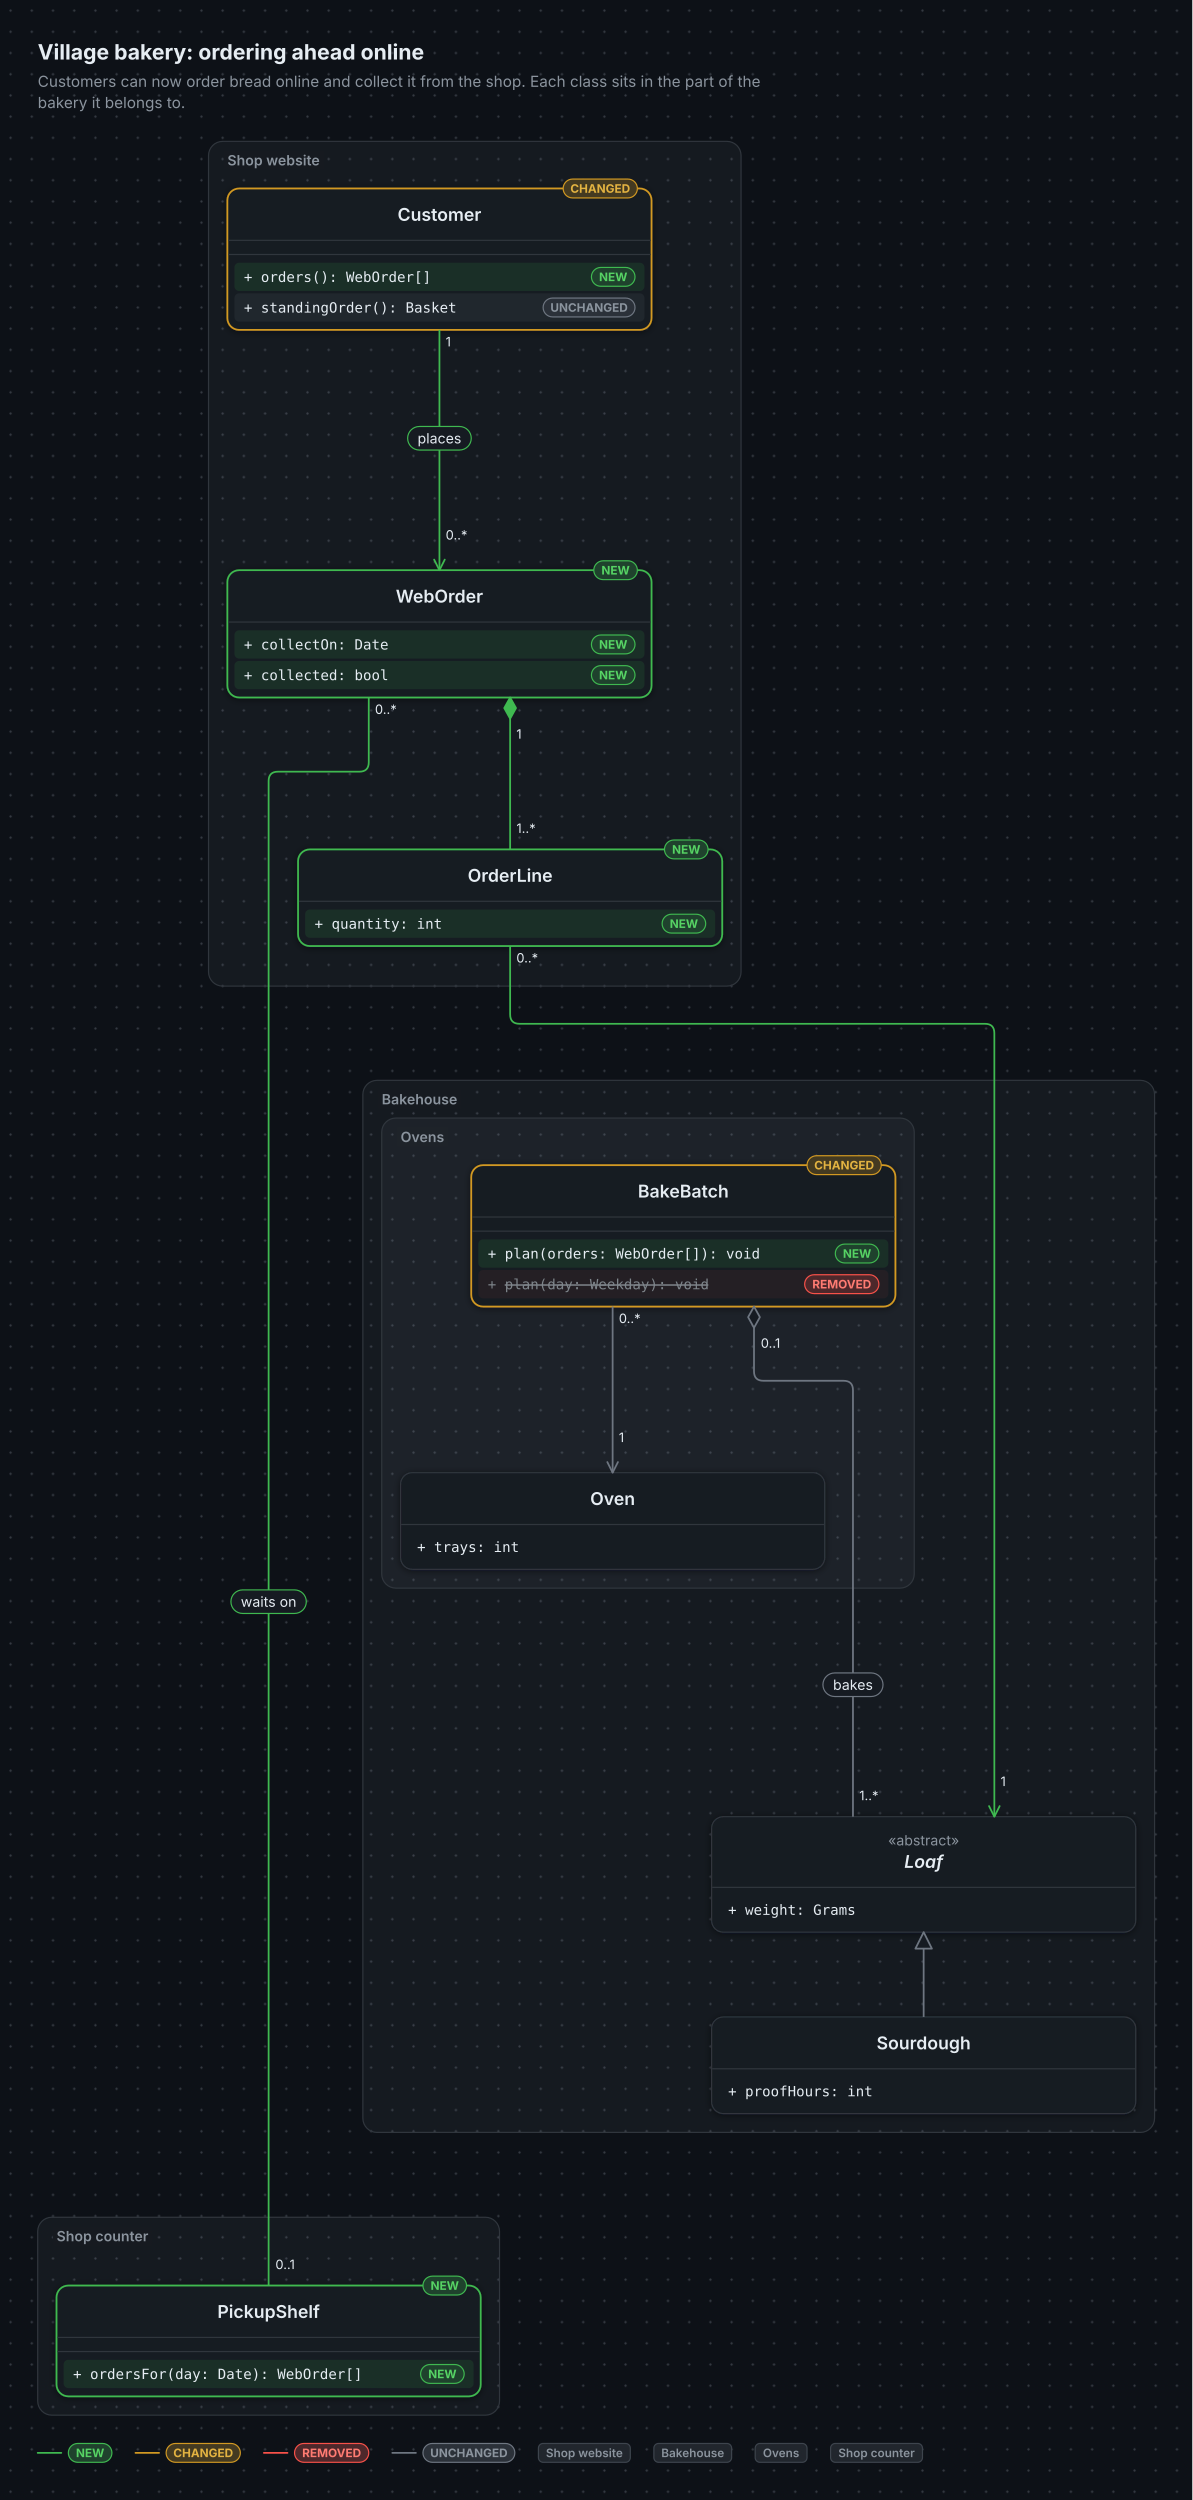
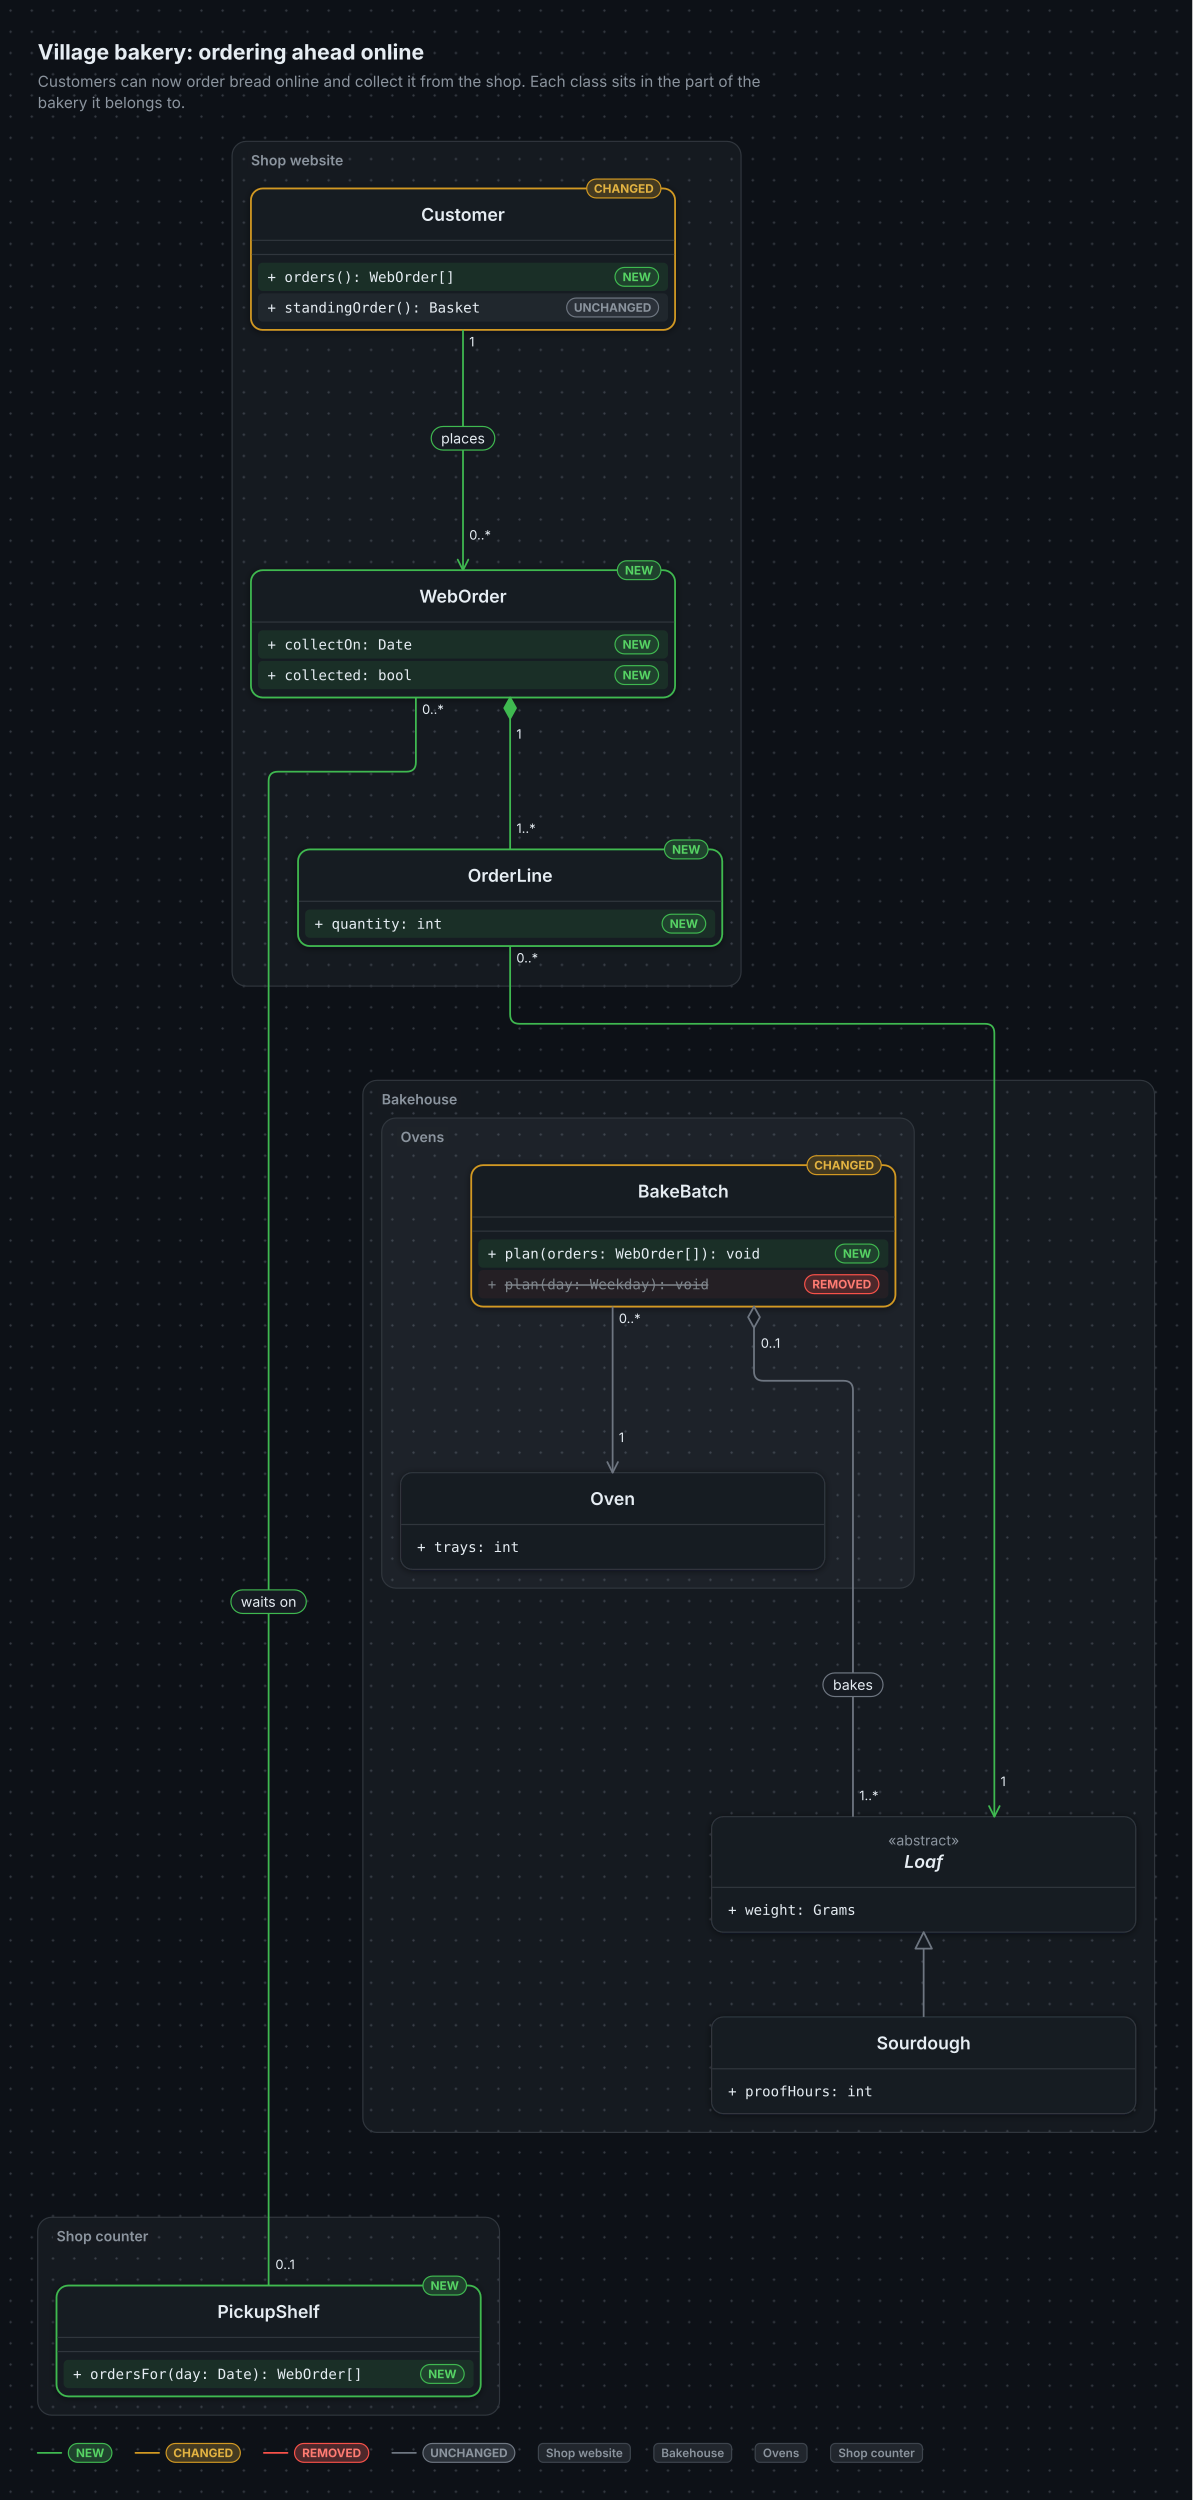
<svg xmlns="http://www.w3.org/2000/svg" width="1012" height="2122" viewBox="0 0 1012 2122">
  <defs>
    <pattern id="structa-grid-dark" width="18" height="18" patternUnits="userSpaceOnUse">
      <circle cx="9" cy="9" r="1" fill="#6e7681" fill-opacity="0.4" />
    </pattern>
    <filter id="structa-shadow-dark" x="-20%" y="-30%" width="140%" height="170%">
      <feDropShadow dx="0" dy="1" stdDeviation="3" flood-color="#010409" flood-opacity="0.5" />
    </filter>
  </defs>
  <rect width="1012" height="2122" fill="#0d1117" />
  <rect width="1012" height="2122" fill="url(#structa-grid-dark)" />
  <g class="title">
    <text x="32" y="50.55" font-family="Structa Inter, Inter, sans-serif" font-size="18" font-weight="700" fill="#e6edf3">Village bakery: ordering ahead online</text>
  </g>
  <g class="description">
    <text x="32" y="73.73" font-family="Structa Inter, Inter, sans-serif" font-size="13" font-weight="400" fill="#8b949e">Customers can now order bread online and collect it from the shop. Each class sits in the part of the</text>
    <text x="32" y="91.73" font-family="Structa Inter, Inter, sans-serif" font-size="13" font-weight="400" fill="#8b949e">bakery it belongs to.</text>
  </g>
  <g class="area" data-area="shop">
-     <rect class="area-box" x="177" y="120" width="452" height="717" rx="12" fill="#8b949e" fill-opacity="0.07" stroke="#30363d" stroke-width="1" />
+     <rect class="area-box" x="197" y="120" width="432" height="717" rx="12" fill="#8b949e" fill-opacity="0.07" stroke="#30363d" stroke-width="1" />
  </g>
  <g class="area" data-area="bakehouse">
    <rect class="area-box" x="308" y="917" width="672" height="893" rx="12" fill="#8b949e" fill-opacity="0.07" stroke="#30363d" stroke-width="1" />
  </g>
  <g class="area" data-area="ovens" data-parent="bakehouse">
    <rect class="area-box" x="324" y="949" width="452" height="399" rx="12" fill="#8b949e" fill-opacity="0.07" stroke="#30363d" stroke-width="1" />
  </g>
  <g class="area" data-area="counter">
    <rect class="area-box" x="32" y="1882" width="392" height="168" rx="12" fill="#8b949e" fill-opacity="0.07" stroke="#30363d" stroke-width="1" />
  </g>
  <g class="card" data-id="customer" data-kind="class" data-status="changed" data-area="shop">
-     <rect class="outline" x="193" y="160" width="360" height="120" rx="10" fill="#161b22" stroke="#d29922" stroke-width="1.5" filter="url(#structa-shadow-dark)" />
-     <line class="divider" x1="193.75" y1="204" x2="552.25" y2="204" stroke="#30363d" stroke-width="1" />
-     <line class="divider" x1="193.75" y1="216" x2="552.25" y2="216" stroke="#30363d" stroke-width="1" />
-     <text x="373" y="187.46" font-family="Structa Inter, Inter, sans-serif" font-size="15" font-weight="600" fill="#e6edf3" text-anchor="middle">Customer</text>
+     <rect class="outline" x="213" y="160" width="360" height="120" rx="10" fill="#161b22" stroke="#d29922" stroke-width="1.5" filter="url(#structa-shadow-dark)" />
+     <line class="divider" x1="213.75" y1="204" x2="572.25" y2="204" stroke="#30363d" stroke-width="1" />
+     <line class="divider" x1="213.75" y1="216" x2="572.25" y2="216" stroke="#30363d" stroke-width="1" />
+     <text x="393" y="187.46" font-family="Structa Inter, Inter, sans-serif" font-size="15" font-weight="600" fill="#e6edf3" text-anchor="middle">Customer</text>
    <g class="row" data-id="methods[0]" data-kind="method" data-status="new">
-       <rect x="199" y="223" width="348" height="24" rx="4" fill="#3fb950" fill-opacity="0.12" />
-       <g class="symbol">
-         <text x="207" y="239.32" font-family="Structa JetBrains Mono, JetBrains Mono, monospace" font-size="12" font-weight="400" fill="#e6edf3">+</text>
-       </g>
-       <text x="221.4" y="239.32" font-family="Structa JetBrains Mono, JetBrains Mono, monospace" font-size="12" font-weight="400" fill="#e6edf3">orders(): WebOrder[]</text>
-       <g class="badge">
-         <rect x="502" y="227" width="37" height="16" rx="8" fill="#161b22" />
-         <rect x="502" y="227" width="37" height="16" rx="8" fill="#3fb950" fill-opacity="0.25" stroke="#3fb950" stroke-width="1" />
-         <text x="520.5" y="238.64" font-family="Structa Inter, Inter, sans-serif" font-size="10" font-weight="700" fill="#56d364" text-anchor="middle">NEW</text>
+       <rect x="219" y="223" width="348" height="24" rx="4" fill="#3fb950" fill-opacity="0.12" />
+       <g class="symbol">
+         <text x="227" y="239.32" font-family="Structa JetBrains Mono, JetBrains Mono, monospace" font-size="12" font-weight="400" fill="#e6edf3">+</text>
+       </g>
+       <text x="241.4" y="239.32" font-family="Structa JetBrains Mono, JetBrains Mono, monospace" font-size="12" font-weight="400" fill="#e6edf3">orders(): WebOrder[]</text>
+       <g class="badge">
+         <rect x="522" y="227" width="37" height="16" rx="8" fill="#161b22" />
+         <rect x="522" y="227" width="37" height="16" rx="8" fill="#3fb950" fill-opacity="0.25" stroke="#3fb950" stroke-width="1" />
+         <text x="540.5" y="238.64" font-family="Structa Inter, Inter, sans-serif" font-size="10" font-weight="700" fill="#56d364" text-anchor="middle">NEW</text>
      </g>
    </g>
    <g class="row" data-id="methods[1]" data-kind="method" data-status="unchanged">
-       <rect x="199" y="249" width="348" height="24" rx="4" fill="#6e7681" fill-opacity="0.12" />
-       <g class="symbol">
-         <text x="207" y="265.32" font-family="Structa JetBrains Mono, JetBrains Mono, monospace" font-size="12" font-weight="400" fill="#e6edf3">+</text>
-       </g>
-       <text x="221.4" y="265.32" font-family="Structa JetBrains Mono, JetBrains Mono, monospace" font-size="12" font-weight="400" fill="#e6edf3">standingOrder(): Basket</text>
-       <g class="badge">
-         <rect x="461" y="253" width="78" height="16" rx="8" fill="#161b22" />
-         <rect x="461" y="253" width="78" height="16" rx="8" fill="#6e7681" fill-opacity="0.25" stroke="#6e7681" stroke-width="1" />
-         <text x="500" y="264.64" font-family="Structa Inter, Inter, sans-serif" font-size="10" font-weight="700" fill="#8b949e" text-anchor="middle">UNCHANGED</text>
-       </g>
-     </g>
-     <g class="badge">
-       <rect x="478" y="152" width="63" height="16" rx="8" fill="#161b22" />
-       <rect x="478" y="152" width="63" height="16" rx="8" fill="#d29922" fill-opacity="0.25" stroke="#d29922" stroke-width="1" />
-       <text x="509.5" y="163.64" font-family="Structa Inter, Inter, sans-serif" font-size="10" font-weight="700" fill="#e3b341" text-anchor="middle">CHANGED</text>
+       <rect x="219" y="249" width="348" height="24" rx="4" fill="#6e7681" fill-opacity="0.12" />
+       <g class="symbol">
+         <text x="227" y="265.32" font-family="Structa JetBrains Mono, JetBrains Mono, monospace" font-size="12" font-weight="400" fill="#e6edf3">+</text>
+       </g>
+       <text x="241.4" y="265.32" font-family="Structa JetBrains Mono, JetBrains Mono, monospace" font-size="12" font-weight="400" fill="#e6edf3">standingOrder(): Basket</text>
+       <g class="badge">
+         <rect x="481" y="253" width="78" height="16" rx="8" fill="#161b22" />
+         <rect x="481" y="253" width="78" height="16" rx="8" fill="#6e7681" fill-opacity="0.25" stroke="#6e7681" stroke-width="1" />
+         <text x="520" y="264.64" font-family="Structa Inter, Inter, sans-serif" font-size="10" font-weight="700" fill="#8b949e" text-anchor="middle">UNCHANGED</text>
+       </g>
+     </g>
+     <g class="badge">
+       <rect x="498" y="152" width="63" height="16" rx="8" fill="#161b22" />
+       <rect x="498" y="152" width="63" height="16" rx="8" fill="#d29922" fill-opacity="0.25" stroke="#d29922" stroke-width="1" />
+       <text x="529.5" y="163.64" font-family="Structa Inter, Inter, sans-serif" font-size="10" font-weight="700" fill="#e3b341" text-anchor="middle">CHANGED</text>
    </g>
  </g>
  <g class="card" data-id="order" data-kind="class" data-status="new" data-area="shop">
-     <rect class="outline" x="193" y="484" width="360" height="108" rx="10" fill="#161b22" stroke="#3fb950" stroke-width="1.5" filter="url(#structa-shadow-dark)" />
-     <line class="divider" x1="193.75" y1="528" x2="552.25" y2="528" stroke="#30363d" stroke-width="1" />
-     <text x="373" y="511.46" font-family="Structa Inter, Inter, sans-serif" font-size="15" font-weight="600" fill="#e6edf3" text-anchor="middle">WebOrder</text>
+     <rect class="outline" x="213" y="484" width="360" height="108" rx="10" fill="#161b22" stroke="#3fb950" stroke-width="1.5" filter="url(#structa-shadow-dark)" />
+     <line class="divider" x1="213.75" y1="528" x2="572.25" y2="528" stroke="#30363d" stroke-width="1" />
+     <text x="393" y="511.46" font-family="Structa Inter, Inter, sans-serif" font-size="15" font-weight="600" fill="#e6edf3" text-anchor="middle">WebOrder</text>
    <g class="row" data-id="properties[0]" data-kind="property" data-status="new">
-       <rect x="199" y="535" width="348" height="24" rx="4" fill="#3fb950" fill-opacity="0.12" />
-       <g class="symbol">
-         <text x="207" y="551.32" font-family="Structa JetBrains Mono, JetBrains Mono, monospace" font-size="12" font-weight="400" fill="#e6edf3">+</text>
-       </g>
-       <text x="221.4" y="551.32" font-family="Structa JetBrains Mono, JetBrains Mono, monospace" font-size="12" font-weight="400" fill="#e6edf3">collectOn: Date</text>
-       <g class="badge">
-         <rect x="502" y="539" width="37" height="16" rx="8" fill="#161b22" />
-         <rect x="502" y="539" width="37" height="16" rx="8" fill="#3fb950" fill-opacity="0.25" stroke="#3fb950" stroke-width="1" />
-         <text x="520.5" y="550.64" font-family="Structa Inter, Inter, sans-serif" font-size="10" font-weight="700" fill="#56d364" text-anchor="middle">NEW</text>
+       <rect x="219" y="535" width="348" height="24" rx="4" fill="#3fb950" fill-opacity="0.12" />
+       <g class="symbol">
+         <text x="227" y="551.32" font-family="Structa JetBrains Mono, JetBrains Mono, monospace" font-size="12" font-weight="400" fill="#e6edf3">+</text>
+       </g>
+       <text x="241.4" y="551.32" font-family="Structa JetBrains Mono, JetBrains Mono, monospace" font-size="12" font-weight="400" fill="#e6edf3">collectOn: Date</text>
+       <g class="badge">
+         <rect x="522" y="539" width="37" height="16" rx="8" fill="#161b22" />
+         <rect x="522" y="539" width="37" height="16" rx="8" fill="#3fb950" fill-opacity="0.25" stroke="#3fb950" stroke-width="1" />
+         <text x="540.5" y="550.64" font-family="Structa Inter, Inter, sans-serif" font-size="10" font-weight="700" fill="#56d364" text-anchor="middle">NEW</text>
      </g>
    </g>
    <g class="row" data-id="properties[1]" data-kind="property" data-status="new">
-       <rect x="199" y="561" width="348" height="24" rx="4" fill="#3fb950" fill-opacity="0.12" />
-       <g class="symbol">
-         <text x="207" y="577.32" font-family="Structa JetBrains Mono, JetBrains Mono, monospace" font-size="12" font-weight="400" fill="#e6edf3">+</text>
-       </g>
-       <text x="221.4" y="577.32" font-family="Structa JetBrains Mono, JetBrains Mono, monospace" font-size="12" font-weight="400" fill="#e6edf3">collected: bool</text>
-       <g class="badge">
-         <rect x="502" y="565" width="37" height="16" rx="8" fill="#161b22" />
-         <rect x="502" y="565" width="37" height="16" rx="8" fill="#3fb950" fill-opacity="0.25" stroke="#3fb950" stroke-width="1" />
-         <text x="520.5" y="576.64" font-family="Structa Inter, Inter, sans-serif" font-size="10" font-weight="700" fill="#56d364" text-anchor="middle">NEW</text>
-       </g>
-     </g>
-     <g class="badge">
-       <rect x="504" y="476" width="37" height="16" rx="8" fill="#161b22" />
-       <rect x="504" y="476" width="37" height="16" rx="8" fill="#3fb950" fill-opacity="0.25" stroke="#3fb950" stroke-width="1" />
-       <text x="522.5" y="487.64" font-family="Structa Inter, Inter, sans-serif" font-size="10" font-weight="700" fill="#56d364" text-anchor="middle">NEW</text>
+       <rect x="219" y="561" width="348" height="24" rx="4" fill="#3fb950" fill-opacity="0.12" />
+       <g class="symbol">
+         <text x="227" y="577.32" font-family="Structa JetBrains Mono, JetBrains Mono, monospace" font-size="12" font-weight="400" fill="#e6edf3">+</text>
+       </g>
+       <text x="241.4" y="577.32" font-family="Structa JetBrains Mono, JetBrains Mono, monospace" font-size="12" font-weight="400" fill="#e6edf3">collected: bool</text>
+       <g class="badge">
+         <rect x="522" y="565" width="37" height="16" rx="8" fill="#161b22" />
+         <rect x="522" y="565" width="37" height="16" rx="8" fill="#3fb950" fill-opacity="0.25" stroke="#3fb950" stroke-width="1" />
+         <text x="540.5" y="576.64" font-family="Structa Inter, Inter, sans-serif" font-size="10" font-weight="700" fill="#56d364" text-anchor="middle">NEW</text>
+       </g>
+     </g>
+     <g class="badge">
+       <rect x="524" y="476" width="37" height="16" rx="8" fill="#161b22" />
+       <rect x="524" y="476" width="37" height="16" rx="8" fill="#3fb950" fill-opacity="0.25" stroke="#3fb950" stroke-width="1" />
+       <text x="542.5" y="487.64" font-family="Structa Inter, Inter, sans-serif" font-size="10" font-weight="700" fill="#56d364" text-anchor="middle">NEW</text>
    </g>
  </g>
  <g class="card" data-id="line" data-kind="class" data-status="new" data-area="shop">
    <rect class="outline" x="253" y="721" width="360" height="82" rx="10" fill="#161b22" stroke="#3fb950" stroke-width="1.5" filter="url(#structa-shadow-dark)" />
    <line class="divider" x1="253.75" y1="765" x2="612.25" y2="765" stroke="#30363d" stroke-width="1" />
    <text x="433" y="748.46" font-family="Structa Inter, Inter, sans-serif" font-size="15" font-weight="600" fill="#e6edf3" text-anchor="middle">OrderLine</text>
    <g class="row" data-id="properties[0]" data-kind="property" data-status="new">
      <rect x="259" y="772" width="348" height="24" rx="4" fill="#3fb950" fill-opacity="0.12" />
      <g class="symbol">
        <text x="267" y="788.32" font-family="Structa JetBrains Mono, JetBrains Mono, monospace" font-size="12" font-weight="400" fill="#e6edf3">+</text>
      </g>
      <text x="281.4" y="788.32" font-family="Structa JetBrains Mono, JetBrains Mono, monospace" font-size="12" font-weight="400" fill="#e6edf3">quantity: int</text>
      <g class="badge">
        <rect x="562" y="776" width="37" height="16" rx="8" fill="#161b22" />
        <rect x="562" y="776" width="37" height="16" rx="8" fill="#3fb950" fill-opacity="0.25" stroke="#3fb950" stroke-width="1" />
        <text x="580.5" y="787.64" font-family="Structa Inter, Inter, sans-serif" font-size="10" font-weight="700" fill="#56d364" text-anchor="middle">NEW</text>
      </g>
    </g>
    <g class="badge">
      <rect x="564" y="713" width="37" height="16" rx="8" fill="#161b22" />
      <rect x="564" y="713" width="37" height="16" rx="8" fill="#3fb950" fill-opacity="0.25" stroke="#3fb950" stroke-width="1" />
      <text x="582.5" y="724.64" font-family="Structa Inter, Inter, sans-serif" font-size="10" font-weight="700" fill="#56d364" text-anchor="middle">NEW</text>
    </g>
  </g>
  <g class="card" data-id="loaf" data-kind="class" data-area="bakehouse">
    <rect class="outline" x="604" y="1542" width="360" height="98" rx="10" fill="#161b22" stroke="#30363d" stroke-width="1" filter="url(#structa-shadow-dark)" />
    <line class="divider" x1="604.5" y1="1602" x2="963.5" y2="1602" stroke="#30363d" stroke-width="1" />
    <text x="784" y="1566.37" font-family="Structa Inter, Inter, sans-serif" font-size="12" font-weight="400" fill="#8b949e" text-anchor="middle">«abstract»</text>
    <text x="784" y="1585.46" font-family="Structa Inter, Inter, sans-serif" font-size="15" font-weight="600" font-style="italic" fill="#e6edf3" text-anchor="middle">Loaf</text>
    <g class="row" data-id="properties[0]" data-kind="property">
      <g class="symbol">
        <text x="618" y="1625.32" font-family="Structa JetBrains Mono, JetBrains Mono, monospace" font-size="12" font-weight="400" fill="#e6edf3">+</text>
      </g>
      <text x="632.4" y="1625.32" font-family="Structa JetBrains Mono, JetBrains Mono, monospace" font-size="12" font-weight="400" fill="#e6edf3">weight: Grams</text>
    </g>
  </g>
  <g class="card" data-id="sourdough" data-kind="class" data-area="bakehouse">
    <rect class="outline" x="604" y="1712" width="360" height="82" rx="10" fill="#161b22" stroke="#30363d" stroke-width="1" filter="url(#structa-shadow-dark)" />
    <line class="divider" x1="604.5" y1="1756" x2="963.5" y2="1756" stroke="#30363d" stroke-width="1" />
    <text x="784" y="1739.46" font-family="Structa Inter, Inter, sans-serif" font-size="15" font-weight="600" fill="#e6edf3" text-anchor="middle">Sourdough</text>
    <g class="row" data-id="properties[0]" data-kind="property">
      <g class="symbol">
        <text x="618" y="1779.32" font-family="Structa JetBrains Mono, JetBrains Mono, monospace" font-size="12" font-weight="400" fill="#e6edf3">+</text>
      </g>
      <text x="632.4" y="1779.32" font-family="Structa JetBrains Mono, JetBrains Mono, monospace" font-size="12" font-weight="400" fill="#e6edf3">proofHours: int</text>
    </g>
  </g>
  <g class="card" data-id="batch" data-kind="class" data-status="changed" data-area="ovens">
    <rect class="outline" x="400" y="989" width="360" height="120" rx="10" fill="#161b22" stroke="#d29922" stroke-width="1.5" filter="url(#structa-shadow-dark)" />
    <line class="divider" x1="400.75" y1="1033" x2="759.25" y2="1033" stroke="#30363d" stroke-width="1" />
    <line class="divider" x1="400.75" y1="1045" x2="759.25" y2="1045" stroke="#30363d" stroke-width="1" />
    <text x="580" y="1016.46" font-family="Structa Inter, Inter, sans-serif" font-size="15" font-weight="600" fill="#e6edf3" text-anchor="middle">BakeBatch</text>
    <g class="row" data-id="methods[0]" data-kind="method" data-status="new">
      <rect x="406" y="1052" width="348" height="24" rx="4" fill="#3fb950" fill-opacity="0.12" />
      <g class="symbol">
        <text x="414" y="1068.32" font-family="Structa JetBrains Mono, JetBrains Mono, monospace" font-size="12" font-weight="400" fill="#e6edf3">+</text>
      </g>
      <text x="428.4" y="1068.32" font-family="Structa JetBrains Mono, JetBrains Mono, monospace" font-size="12" font-weight="400" fill="#e6edf3">plan(orders: WebOrder[]): void</text>
      <g class="badge">
        <rect x="709" y="1056" width="37" height="16" rx="8" fill="#161b22" />
        <rect x="709" y="1056" width="37" height="16" rx="8" fill="#3fb950" fill-opacity="0.25" stroke="#3fb950" stroke-width="1" />
        <text x="727.5" y="1067.64" font-family="Structa Inter, Inter, sans-serif" font-size="10" font-weight="700" fill="#56d364" text-anchor="middle">NEW</text>
      </g>
    </g>
    <g class="row" data-id="methods[1]" data-kind="method" data-status="removed">
      <g class="faded" opacity="0.5">
        <rect x="406" y="1078" width="348" height="24" rx="4" fill="#f85149" fill-opacity="0.12" />
        <g class="symbol">
          <text x="414" y="1094.32" font-family="Structa JetBrains Mono, JetBrains Mono, monospace" font-size="12" font-weight="400" fill="#e6edf3">+</text>
        </g>
        <text x="428.4" y="1094.32" font-family="Structa JetBrains Mono, JetBrains Mono, monospace" font-size="12" font-weight="400" fill="#e6edf3">plan(day: Weekday): void</text>
        <line class="strike" x1="428.4" y1="1090.72" x2="601.2" y2="1090.72" stroke="#e6edf3" stroke-width="1.25" />
      </g>
      <g class="badge">
        <rect x="683" y="1082" width="63" height="16" rx="8" fill="#161b22" />
        <rect x="683" y="1082" width="63" height="16" rx="8" fill="#f85149" fill-opacity="0.25" stroke="#f85149" stroke-width="1" />
        <text x="714.5" y="1093.64" font-family="Structa Inter, Inter, sans-serif" font-size="10" font-weight="700" fill="#ff7b72" text-anchor="middle">REMOVED</text>
      </g>
    </g>
    <g class="badge">
      <rect x="685" y="981" width="63" height="16" rx="8" fill="#161b22" />
      <rect x="685" y="981" width="63" height="16" rx="8" fill="#d29922" fill-opacity="0.25" stroke="#d29922" stroke-width="1" />
      <text x="716.5" y="992.64" font-family="Structa Inter, Inter, sans-serif" font-size="10" font-weight="700" fill="#e3b341" text-anchor="middle">CHANGED</text>
    </g>
  </g>
  <g class="card" data-id="oven" data-kind="class" data-area="ovens">
    <rect class="outline" x="340" y="1250" width="360" height="82" rx="10" fill="#161b22" stroke="#30363d" stroke-width="1" filter="url(#structa-shadow-dark)" />
    <line class="divider" x1="340.5" y1="1294" x2="699.5" y2="1294" stroke="#30363d" stroke-width="1" />
    <text x="520" y="1277.46" font-family="Structa Inter, Inter, sans-serif" font-size="15" font-weight="600" fill="#e6edf3" text-anchor="middle">Oven</text>
    <g class="row" data-id="properties[0]" data-kind="property">
      <g class="symbol">
        <text x="354" y="1317.32" font-family="Structa JetBrains Mono, JetBrains Mono, monospace" font-size="12" font-weight="400" fill="#e6edf3">+</text>
      </g>
      <text x="368.4" y="1317.32" font-family="Structa JetBrains Mono, JetBrains Mono, monospace" font-size="12" font-weight="400" fill="#e6edf3">trays: int</text>
    </g>
  </g>
  <g class="card" data-id="shelf" data-kind="class" data-status="new" data-area="counter">
    <rect class="outline" x="48" y="1940" width="360" height="94" rx="10" fill="#161b22" stroke="#3fb950" stroke-width="1.5" filter="url(#structa-shadow-dark)" />
    <line class="divider" x1="48.75" y1="1984" x2="407.25" y2="1984" stroke="#30363d" stroke-width="1" />
    <line class="divider" x1="48.75" y1="1996" x2="407.25" y2="1996" stroke="#30363d" stroke-width="1" />
    <text x="228" y="1967.46" font-family="Structa Inter, Inter, sans-serif" font-size="15" font-weight="600" fill="#e6edf3" text-anchor="middle">PickupShelf</text>
    <g class="row" data-id="methods[0]" data-kind="method" data-status="new">
      <rect x="54" y="2003" width="348" height="24" rx="4" fill="#3fb950" fill-opacity="0.12" />
      <g class="symbol">
        <text x="62" y="2019.32" font-family="Structa JetBrains Mono, JetBrains Mono, monospace" font-size="12" font-weight="400" fill="#e6edf3">+</text>
      </g>
      <text x="76.4" y="2019.32" font-family="Structa JetBrains Mono, JetBrains Mono, monospace" font-size="12" font-weight="400" fill="#e6edf3">ordersFor(day: Date): WebOrder[]</text>
      <g class="badge">
        <rect x="357" y="2007" width="37" height="16" rx="8" fill="#161b22" />
        <rect x="357" y="2007" width="37" height="16" rx="8" fill="#3fb950" fill-opacity="0.25" stroke="#3fb950" stroke-width="1" />
        <text x="375.5" y="2018.64" font-family="Structa Inter, Inter, sans-serif" font-size="10" font-weight="700" fill="#56d364" text-anchor="middle">NEW</text>
      </g>
    </g>
    <g class="badge">
      <rect x="359" y="1932" width="37" height="16" rx="8" fill="#161b22" />
      <rect x="359" y="1932" width="37" height="16" rx="8" fill="#3fb950" fill-opacity="0.25" stroke="#3fb950" stroke-width="1" />
      <text x="377.5" y="1943.64" font-family="Structa Inter, Inter, sans-serif" font-size="10" font-weight="700" fill="#56d364" text-anchor="middle">NEW</text>
    </g>
  </g>
  <g class="line" data-id="edges[0]" data-kind="association" data-from="customer" data-to="order" data-status="new">
-     <path d="M373 280 L373 484" fill="none" stroke="#3fb950" stroke-width="1.5" stroke-linejoin="round" />
-     <path d="M368.5 475 L373 484 L377.5 475" fill="none" stroke="#3fb950" stroke-width="1.5" stroke-linecap="round" stroke-linejoin="round" />
-     <g class="end-label" data-end="from">
-       <text x="380.5" y="294" font-family="Structa Inter, Inter, sans-serif" font-size="11" font-weight="400" fill="#e6edf3" text-anchor="middle">1</text>
-     </g>
-     <g class="end-label" data-end="to">
-       <text x="387.5" y="458" font-family="Structa Inter, Inter, sans-serif" font-size="11" font-weight="400" fill="#e6edf3" text-anchor="middle">0..*</text>
+     <path d="M393 280 L393 484" fill="none" stroke="#3fb950" stroke-width="1.5" stroke-linejoin="round" />
+     <path d="M388.5 475 L393 484 L397.5 475" fill="none" stroke="#3fb950" stroke-width="1.5" stroke-linecap="round" stroke-linejoin="round" />
+     <g class="end-label" data-end="from">
+       <text x="400.5" y="294" font-family="Structa Inter, Inter, sans-serif" font-size="11" font-weight="400" fill="#e6edf3" text-anchor="middle">1</text>
+     </g>
+     <g class="end-label" data-end="to">
+       <text x="407.5" y="458" font-family="Structa Inter, Inter, sans-serif" font-size="11" font-weight="400" fill="#e6edf3" text-anchor="middle">0..*</text>
    </g>
  </g>
  <g class="line" data-id="edges[1]" data-kind="composition" data-from="order" data-to="line" data-status="new">
    <path d="M433 610 L433 721" fill="none" stroke="#3fb950" stroke-width="1.5" stroke-linejoin="round" />
    <path d="M433 592 L438 601 L433 610 L428 601 Z" fill="#3fb950" stroke="#3fb950" stroke-width="1.5" stroke-linejoin="round" />
    <g class="end-label" data-end="from">
      <text x="440.5" y="627" font-family="Structa Inter, Inter, sans-serif" font-size="11" font-weight="400" fill="#e6edf3" text-anchor="middle">1</text>
    </g>
    <g class="end-label" data-end="to">
      <text x="446.5" y="707" font-family="Structa Inter, Inter, sans-serif" font-size="11" font-weight="400" fill="#e6edf3" text-anchor="middle">1..*</text>
    </g>
  </g>
  <g class="line" data-id="edges[2]" data-kind="association" data-from="line" data-to="loaf" data-status="new">
    <path d="M433 803 L433 861 Q433 869 441 869 L836 869 Q844 869 844 877 L844 1542" fill="none" stroke="#3fb950" stroke-width="1.5" stroke-linejoin="round" />
    <path d="M839.5 1533 L844 1542 L848.5 1533" fill="none" stroke="#3fb950" stroke-width="1.5" stroke-linecap="round" stroke-linejoin="round" />
    <g class="end-label" data-end="from">
      <text x="447.5" y="817" font-family="Structa Inter, Inter, sans-serif" font-size="11" font-weight="400" fill="#e6edf3" text-anchor="middle">0..*</text>
    </g>
    <g class="end-label" data-end="to">
      <text x="851.5" y="1516" font-family="Structa Inter, Inter, sans-serif" font-size="11" font-weight="400" fill="#e6edf3" text-anchor="middle">1</text>
    </g>
  </g>
  <g class="line" data-id="edges[3]" data-kind="association" data-from="order" data-to="shelf" data-status="new">
-     <path d="M313 592 L313 647 Q313 655 305 655 L236 655 Q228 655 228 663 L228 1940" fill="none" stroke="#3fb950" stroke-width="1.5" stroke-linejoin="round" />
-     <g class="end-label" data-end="from">
-       <text x="327.5" y="606" font-family="Structa Inter, Inter, sans-serif" font-size="11" font-weight="400" fill="#e6edf3" text-anchor="middle">0..*</text>
+     <path d="M353 592 L353 647 Q353 655 345 655 L236 655 Q228 655 228 663 L228 1940" fill="none" stroke="#3fb950" stroke-width="1.5" stroke-linejoin="round" />
+     <g class="end-label" data-end="from">
+       <text x="367.5" y="606" font-family="Structa Inter, Inter, sans-serif" font-size="11" font-weight="400" fill="#e6edf3" text-anchor="middle">0..*</text>
    </g>
    <g class="end-label" data-end="to">
      <text x="242" y="1926" font-family="Structa Inter, Inter, sans-serif" font-size="11" font-weight="400" fill="#e6edf3" text-anchor="middle">0..1</text>
    </g>
  </g>
  <g class="line" data-id="edges[4]" data-kind="inherits" data-from="sourdough" data-to="loaf">
    <path d="M784 1712 L784 1654" fill="none" stroke="#6e7681" stroke-width="1.5" stroke-linejoin="round" />
    <path d="M784 1640 L791 1654 L777 1654 Z" fill="#161b22" stroke="#6e7681" stroke-width="1.5" stroke-linejoin="round" />
  </g>
  <g class="line" data-id="edges[5]" data-kind="aggregation" data-from="batch" data-to="loaf">
    <path d="M640 1127 L640 1164 Q640 1172 648 1172 L716 1172 Q724 1172 724 1180 L724 1542" fill="none" stroke="#6e7681" stroke-width="1.5" stroke-linejoin="round" />
    <path d="M640 1109 L645 1118 L640 1127 L635 1118 Z" fill="#161b22" stroke="#6e7681" stroke-width="1.5" stroke-linejoin="round" />
    <g class="end-label" data-end="from">
      <text x="654" y="1144" font-family="Structa Inter, Inter, sans-serif" font-size="11" font-weight="400" fill="#e6edf3" text-anchor="middle">0..1</text>
    </g>
    <g class="end-label" data-end="to">
      <text x="737.5" y="1528" font-family="Structa Inter, Inter, sans-serif" font-size="11" font-weight="400" fill="#e6edf3" text-anchor="middle">1..*</text>
    </g>
  </g>
  <g class="line" data-id="edges[6]" data-kind="association" data-from="batch" data-to="oven">
    <path d="M520 1109 L520 1250" fill="none" stroke="#6e7681" stroke-width="1.5" stroke-linejoin="round" />
    <path d="M515.5 1241 L520 1250 L524.5 1241" fill="none" stroke="#6e7681" stroke-width="1.5" stroke-linecap="round" stroke-linejoin="round" />
    <g class="end-label" data-end="from">
      <text x="534.5" y="1123" font-family="Structa Inter, Inter, sans-serif" font-size="11" font-weight="400" fill="#e6edf3" text-anchor="middle">0..*</text>
    </g>
    <g class="end-label" data-end="to">
      <text x="527.5" y="1224" font-family="Structa Inter, Inter, sans-serif" font-size="11" font-weight="400" fill="#e6edf3" text-anchor="middle">1</text>
    </g>
  </g>
  <g class="area-names">
    <g class="area-name" data-area="shop">
-       <rect x="190" y="128" width="84.69" height="16" fill="#161a20" />
-       <text x="193" y="140.37" font-family="Structa Inter, Inter, sans-serif" font-size="12" font-weight="600" fill="#8b949e">Shop website</text>
+       <rect x="210" y="128" width="84.69" height="16" fill="#161a20" />
+       <text x="213" y="140.37" font-family="Structa Inter, Inter, sans-serif" font-size="12" font-weight="600" fill="#8b949e">Shop website</text>
    </g>
    <g class="area-name" data-area="bakehouse">
      <rect x="321" y="925" width="70.42" height="16" fill="#161a20" />
      <text x="324" y="937.37" font-family="Structa Inter, Inter, sans-serif" font-size="12" font-weight="600" fill="#8b949e">Bakehouse</text>
    </g>
    <g class="area-name" data-area="ovens">
      <rect x="337" y="957" width="43.29" height="16" fill="#1e2329" />
      <text x="340" y="969.37" font-family="Structa Inter, Inter, sans-serif" font-size="12" font-weight="600" fill="#8b949e">Ovens</text>
    </g>
    <g class="area-name" data-area="counter">
      <rect x="45" y="1890" width="84.05" height="16" fill="#161a20" />
      <text x="48" y="1902.37" font-family="Structa Inter, Inter, sans-serif" font-size="12" font-weight="600" fill="#8b949e">Shop counter</text>
    </g>
  </g>
  <g class="line-labels">
    <g class="line-label" data-line="edges[0]">
-       <rect x="346" y="362" width="54" height="20" rx="10" fill="#161b22" stroke="#3fb950" stroke-width="1" />
-       <text x="373" y="376.37" font-family="Structa Inter, Inter, sans-serif" font-size="12" font-weight="400" fill="#e6edf3" text-anchor="middle">places</text>
+       <rect x="366" y="362" width="54" height="20" rx="10" fill="#161b22" stroke="#3fb950" stroke-width="1" />
+       <text x="393" y="376.37" font-family="Structa Inter, Inter, sans-serif" font-size="12" font-weight="400" fill="#e6edf3" text-anchor="middle">places</text>
    </g>
    <g class="line-label" data-line="edges[3]">
      <rect x="196" y="1349.5" width="64" height="20" rx="10" fill="#161b22" stroke="#3fb950" stroke-width="1" />
      <text x="228" y="1363.87" font-family="Structa Inter, Inter, sans-serif" font-size="12" font-weight="400" fill="#e6edf3" text-anchor="middle">waits on</text>
    </g>
    <g class="line-label" data-line="edges[5]">
      <rect x="698.5" y="1420" width="51" height="20" rx="10" fill="#161b22" stroke="#6e7681" stroke-width="1" />
      <text x="724" y="1434.37" font-family="Structa Inter, Inter, sans-serif" font-size="12" font-weight="400" fill="#e6edf3" text-anchor="middle">bakes</text>
    </g>
  </g>
  <g class="legend">
    <g class="legend-item" data-status="new">
      <line class="swatch" x1="32" y1="2082" x2="52" y2="2082" stroke="#3fb950" stroke-width="1.5" stroke-linecap="round" />
      <g class="badge">
        <rect x="58" y="2074" width="37" height="16" rx="8" fill="#161b22" />
        <rect x="58" y="2074" width="37" height="16" rx="8" fill="#3fb950" fill-opacity="0.25" stroke="#3fb950" stroke-width="1" />
        <text x="76.5" y="2085.64" font-family="Structa Inter, Inter, sans-serif" font-size="10" font-weight="700" fill="#56d364" text-anchor="middle">NEW</text>
      </g>
    </g>
    <g class="legend-item" data-status="changed">
      <line class="swatch" x1="115" y1="2082" x2="135" y2="2082" stroke="#d29922" stroke-width="1.5" stroke-linecap="round" />
      <g class="badge">
        <rect x="141" y="2074" width="63" height="16" rx="8" fill="#161b22" />
        <rect x="141" y="2074" width="63" height="16" rx="8" fill="#d29922" fill-opacity="0.25" stroke="#d29922" stroke-width="1" />
        <text x="172.5" y="2085.64" font-family="Structa Inter, Inter, sans-serif" font-size="10" font-weight="700" fill="#e3b341" text-anchor="middle">CHANGED</text>
      </g>
    </g>
    <g class="legend-item" data-status="removed">
      <line class="swatch" x1="224" y1="2082" x2="244" y2="2082" stroke="#f85149" stroke-width="1.5" stroke-linecap="round" />
      <g class="badge">
        <rect x="250" y="2074" width="63" height="16" rx="8" fill="#161b22" />
        <rect x="250" y="2074" width="63" height="16" rx="8" fill="#f85149" fill-opacity="0.25" stroke="#f85149" stroke-width="1" />
        <text x="281.5" y="2085.64" font-family="Structa Inter, Inter, sans-serif" font-size="10" font-weight="700" fill="#ff7b72" text-anchor="middle">REMOVED</text>
      </g>
    </g>
    <g class="legend-item" data-status="unchanged">
      <line class="swatch" x1="333" y1="2082" x2="353" y2="2082" stroke="#6e7681" stroke-width="1.5" stroke-linecap="round" />
      <g class="badge">
        <rect x="359" y="2074" width="78" height="16" rx="8" fill="#161b22" />
        <rect x="359" y="2074" width="78" height="16" rx="8" fill="#6e7681" fill-opacity="0.25" stroke="#6e7681" stroke-width="1" />
        <text x="398" y="2085.64" font-family="Structa Inter, Inter, sans-serif" font-size="10" font-weight="700" fill="#8b949e" text-anchor="middle">UNCHANGED</text>
      </g>
    </g>
    <g class="legend-item" data-area="shop">
      <g class="tag" data-area="shop">
        <rect x="457" y="2074" width="78" height="16" rx="4" fill="#21262d" stroke="#3d444d" stroke-width="1" />
        <text x="496" y="2085.64" font-family="Structa Inter, Inter, sans-serif" font-size="10" font-weight="600" fill="#8b949e" text-anchor="middle">Shop website</text>
      </g>
    </g>
    <g class="legend-item" data-area="bakehouse">
      <g class="tag" data-area="bakehouse">
        <rect x="555" y="2074" width="66" height="16" rx="4" fill="#21262d" stroke="#3d444d" stroke-width="1" />
        <text x="588" y="2085.64" font-family="Structa Inter, Inter, sans-serif" font-size="10" font-weight="600" fill="#8b949e" text-anchor="middle">Bakehouse</text>
      </g>
    </g>
    <g class="legend-item" data-area="ovens">
      <g class="tag" data-area="ovens">
        <rect x="641" y="2074" width="44" height="16" rx="4" fill="#21262d" stroke="#3d444d" stroke-width="1" />
        <text x="663" y="2085.64" font-family="Structa Inter, Inter, sans-serif" font-size="10" font-weight="600" fill="#8b949e" text-anchor="middle">Ovens</text>
      </g>
    </g>
    <g class="legend-item" data-area="counter">
      <g class="tag" data-area="counter">
        <rect x="705" y="2074" width="78" height="16" rx="4" fill="#21262d" stroke="#3d444d" stroke-width="1" />
        <text x="744" y="2085.64" font-family="Structa Inter, Inter, sans-serif" font-size="10" font-weight="600" fill="#8b949e" text-anchor="middle">Shop counter</text>
      </g>
    </g>
  </g>
</svg>
